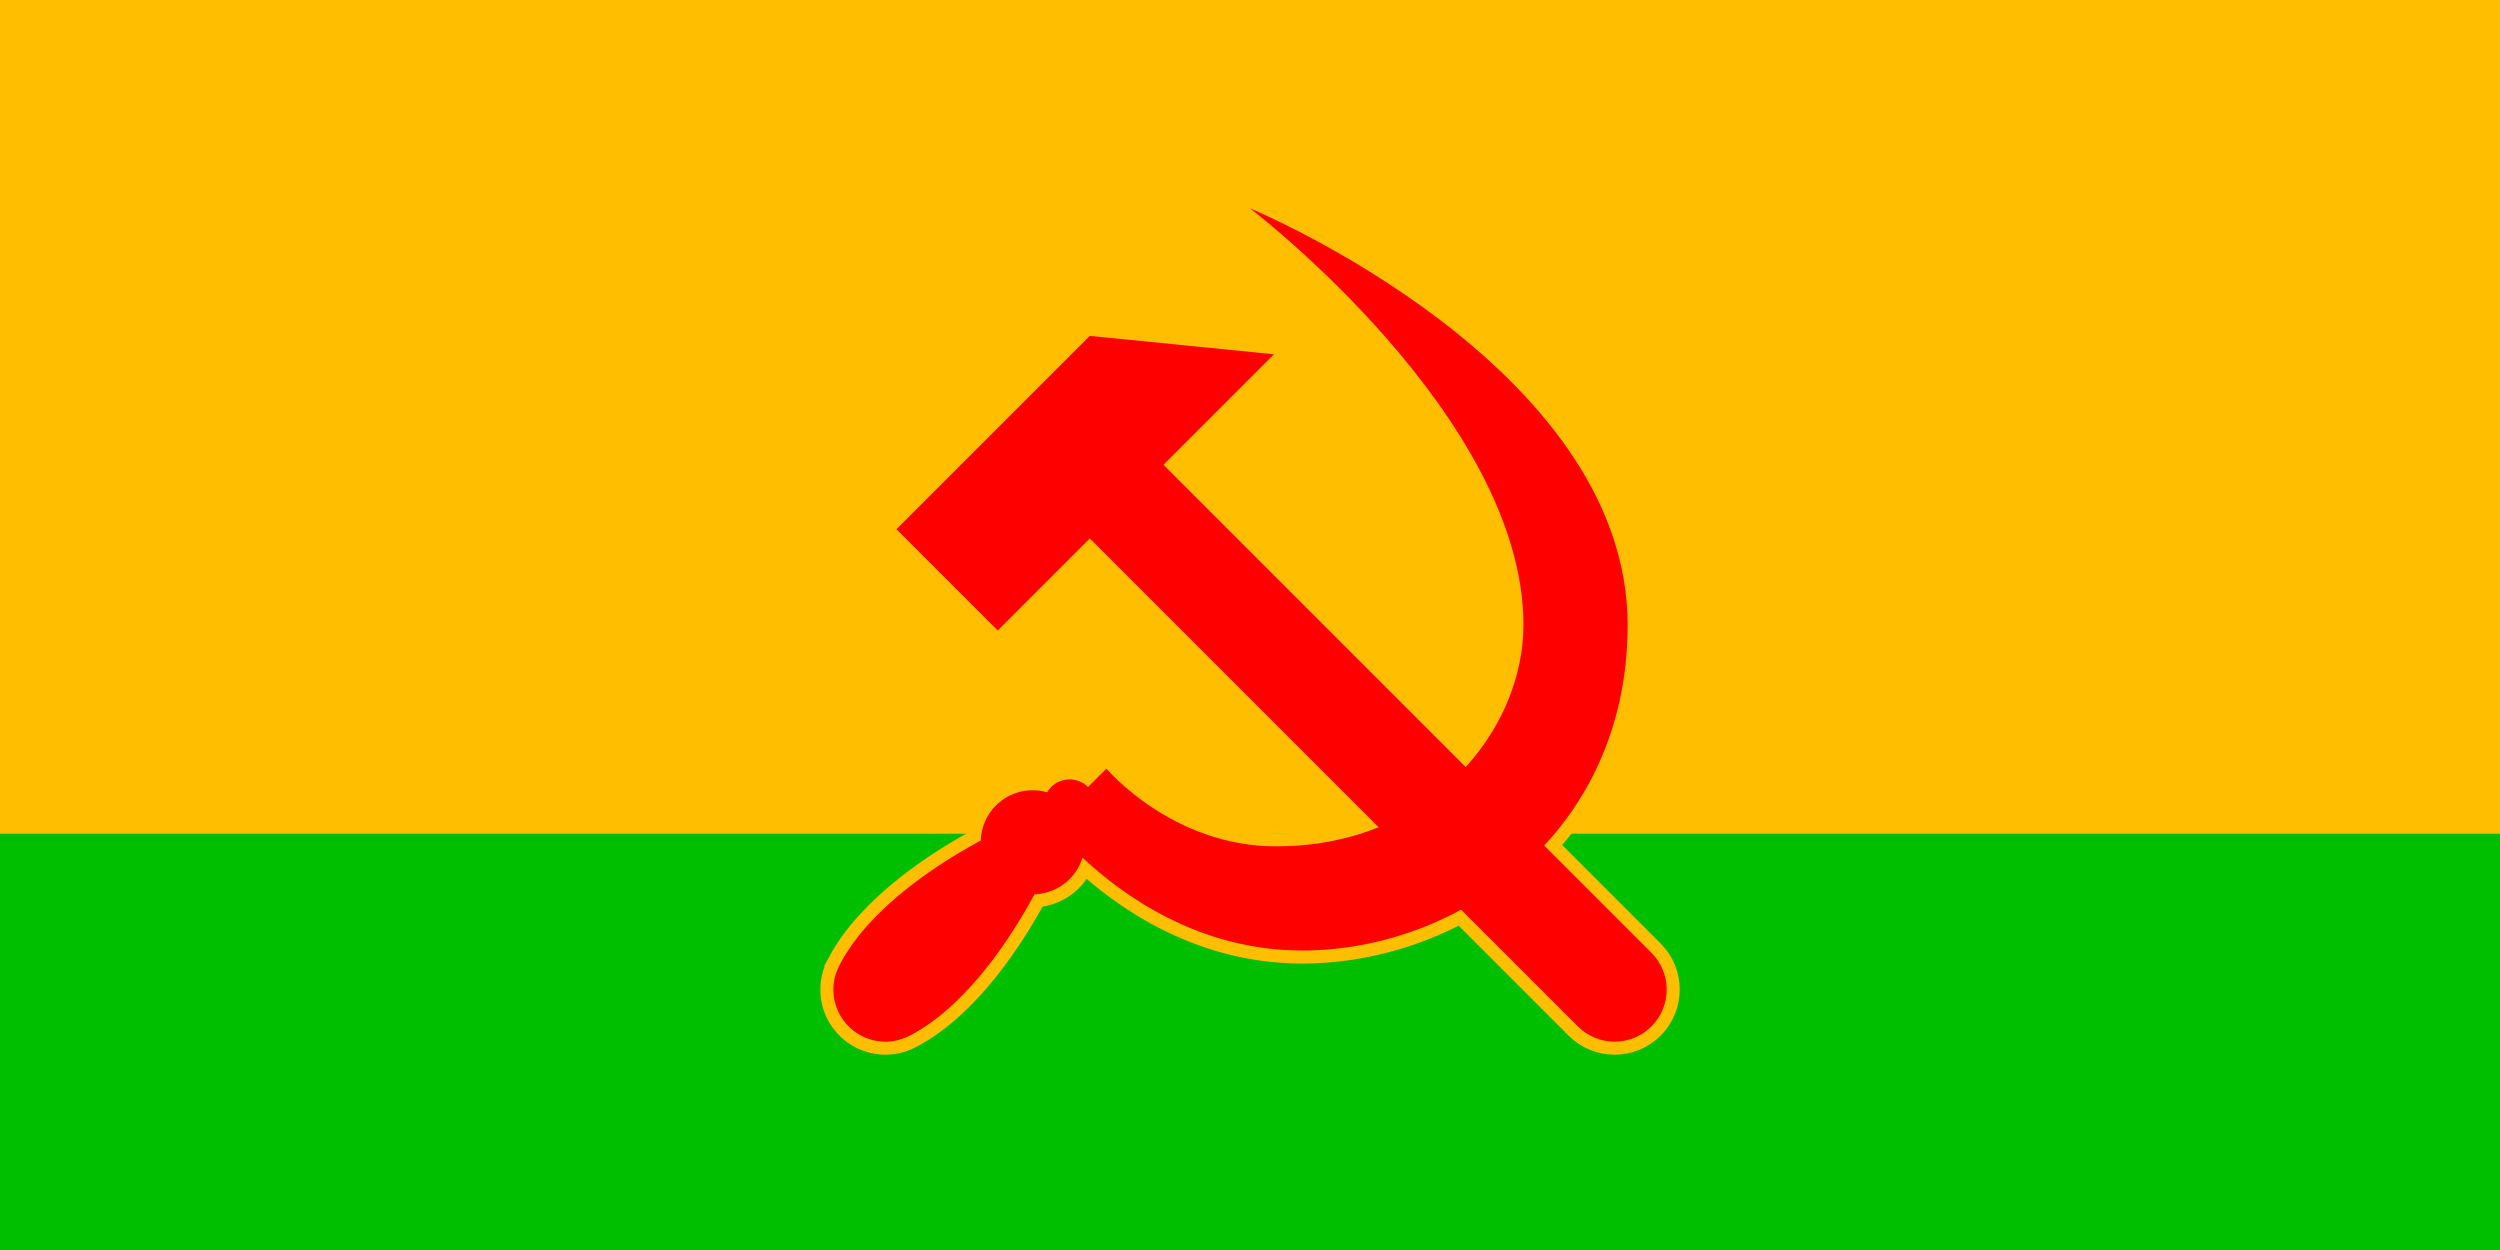
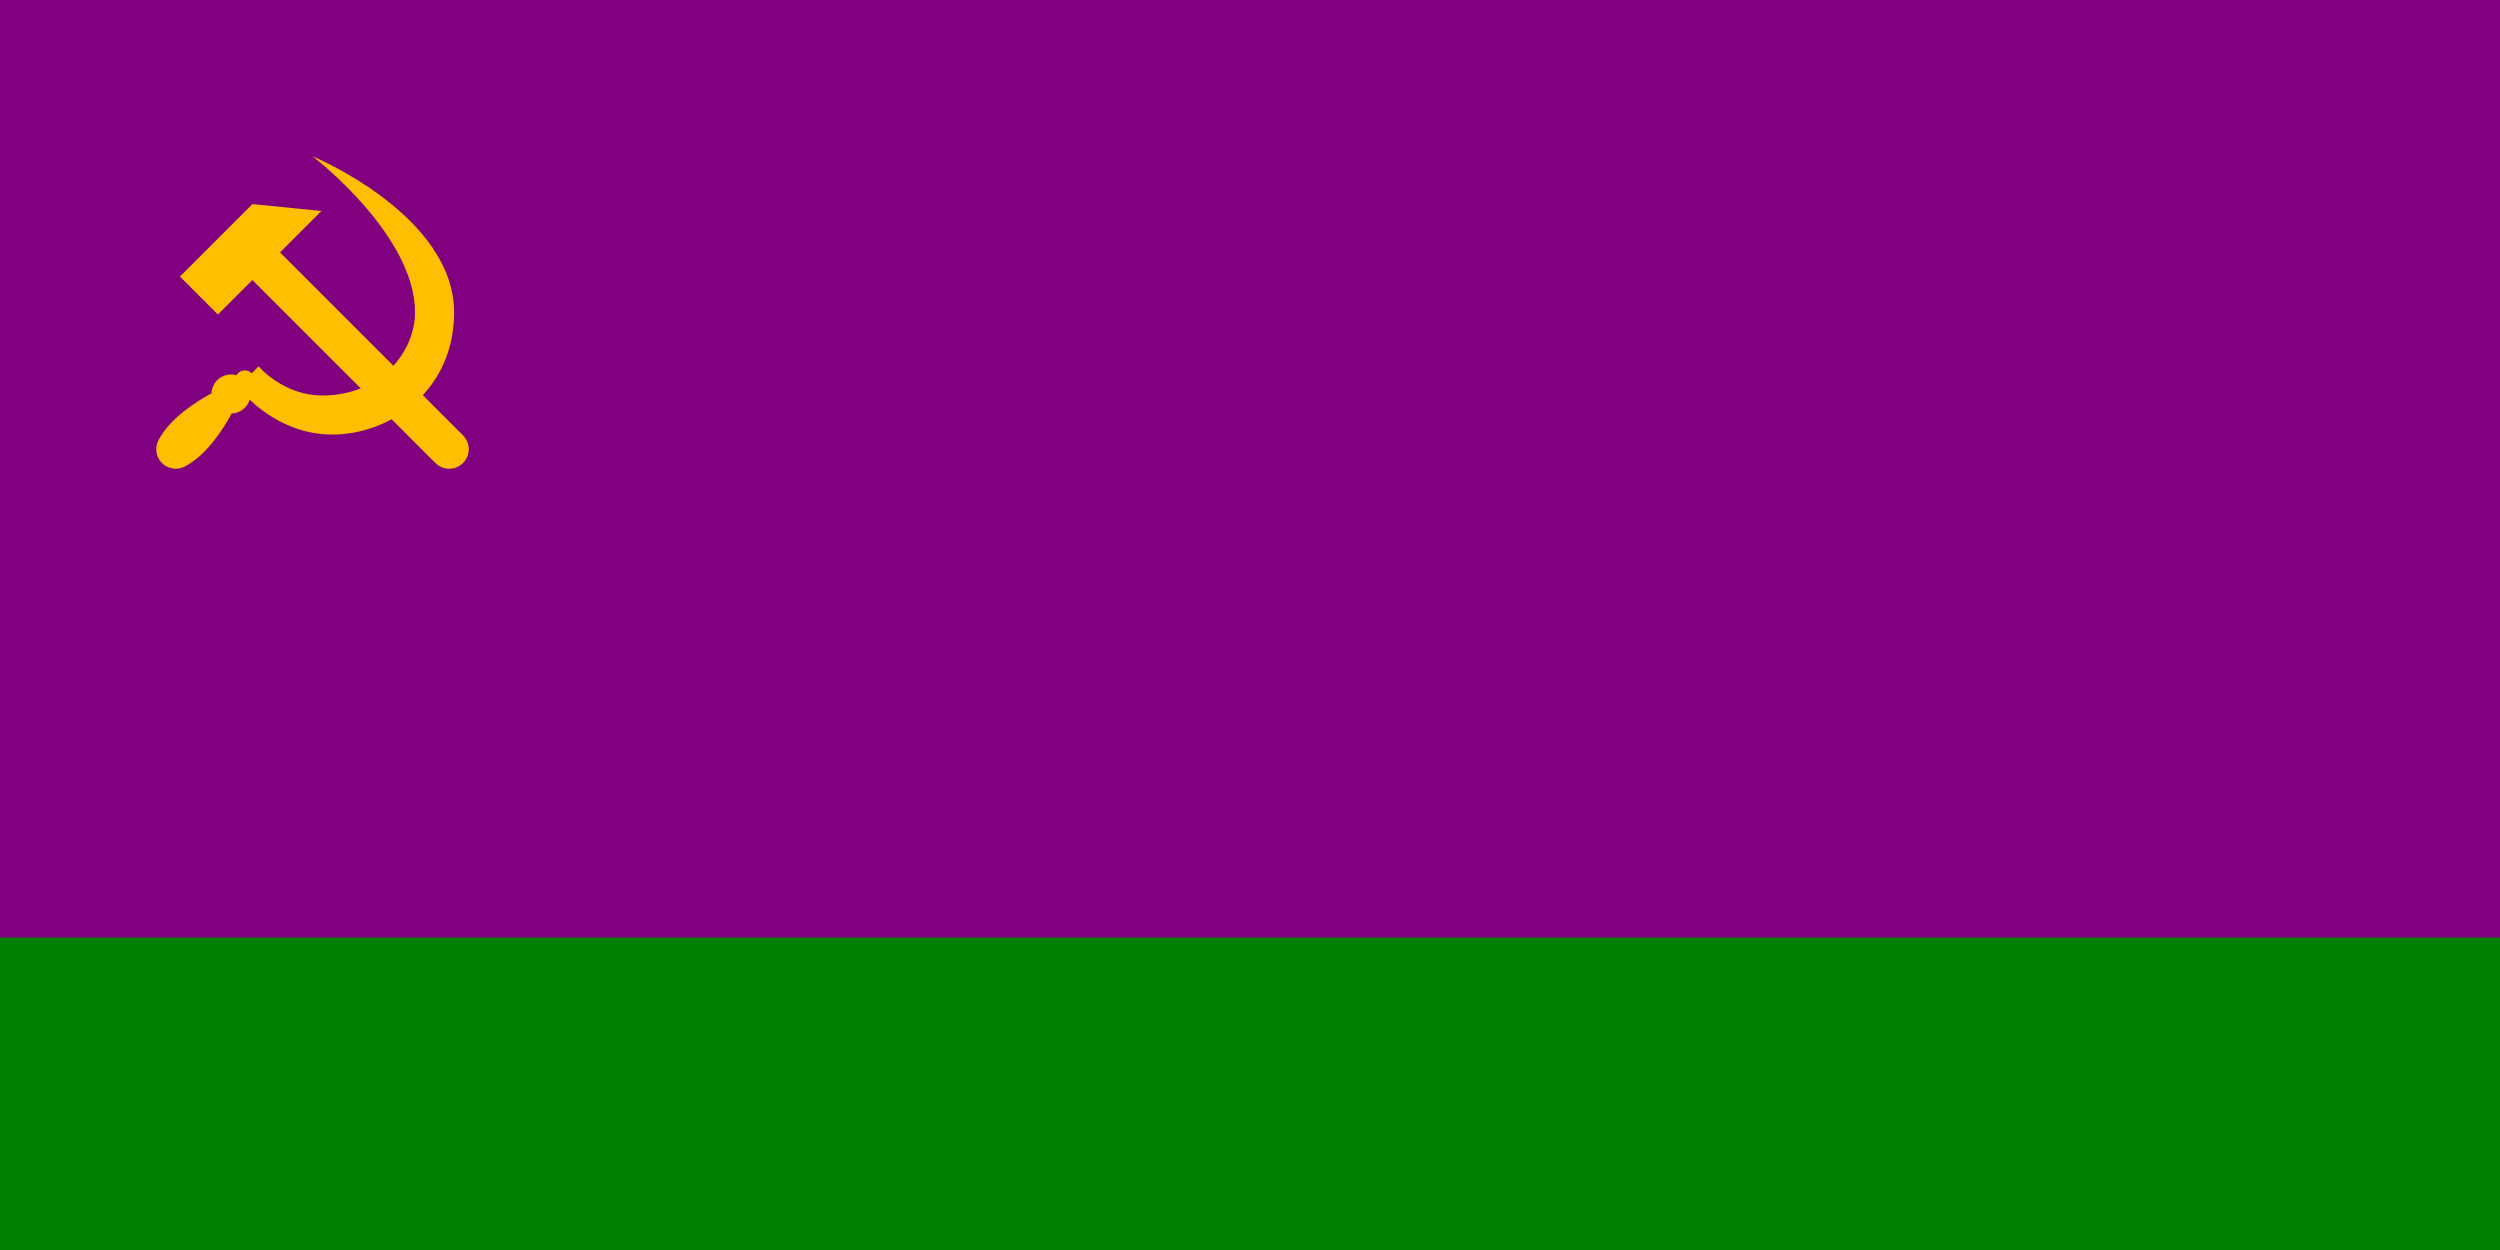
- <svg xmlns="http://www.w3.org/2000/svg" width="768" height="384" viewBox="0 0 768 384" version="1.1" id="svg8">
+ <svg xmlns="http://www.w3.org/2000/svg" width="1024" height="512" viewBox="0 0 1024 512" version="1.1" id="svg8">
  <defs id="defs2">
    <mask id="mask941" maskUnits="userSpaceOnUse">
      <rect transform="rotate(-45)" y="780" x="-240" height="48" width="48" id="rect943" style="opacity:1;fill:#ffffff;fill-opacity:1;stroke:none;stroke-width:1.177;stroke-linecap:round;stroke-linejoin:round;stroke-miterlimit:4;stroke-dasharray:4.707, 4.707;stroke-dashoffset:0;stroke-opacity:1;paint-order:markers fill stroke" />
    </mask>
    <mask id="mask945" maskUnits="userSpaceOnUse">
      <rect transform="rotate(-45)" style="opacity:1;fill:#ffffff;fill-opacity:1;stroke:none;stroke-width:1.177;stroke-linecap:round;stroke-linejoin:round;stroke-miterlimit:4;stroke-dasharray:4.707, 4.707;stroke-dashoffset:0;stroke-opacity:1;paint-order:markers fill stroke" id="rect947" width="48" height="48" x="-704" y="780" />
    </mask>
    <mask id="mask2036" maskUnits="userSpaceOnUse">
      <path id="path2038" d="M 144.25,777.817 53.74,687.308 202.359,663.77 Z" style="fill:#ffffff;fill-opacity:1;stroke:none;stroke-width:1px;stroke-linecap:butt;stroke-linejoin:miter;stroke-opacity:1" />
    </mask>
  </defs>
-   <g id="layer1" transform="translate(0,-972)">
-     <rect style="opacity:1;fill:#00bf00;fill-opacity:1;stroke:none;stroke-width:156.767;stroke-linecap:butt;stroke-linejoin:miter;stroke-miterlimit:4;stroke-dasharray:none;stroke-dashoffset:0;stroke-opacity:1;paint-order:stroke fill markers" id="rect1417" width="768" height="128" x="0" y="1228" />
-     <rect style="opacity:1;fill:#ffbf00;fill-opacity:1;stroke:none;stroke-width:221.703;stroke-linecap:butt;stroke-linejoin:miter;stroke-miterlimit:4;stroke-dasharray:none;stroke-dashoffset:0;stroke-opacity:1;paint-order:stroke fill markers" id="rect1421" width="768" height="256" x="0" y="972" />
-     <g style="fill:none;fill-opacity:1;stroke:#ffbf00;stroke-opacity:1;stroke-width:16;stroke-miterlimit:8;stroke-dasharray:none;stroke-linecap:butt;stroke-linejoin:miter" id="g1508" transform="matrix(0.4999999,0,0,0.4999999,256.0059,614.0001)">
-       <g style="fill:none;fill-opacity:1;stroke:#ffbf00;stroke-opacity:1;stroke-width:16;stroke-miterlimit:8;stroke-dasharray:none;stroke-linecap:butt;stroke-linejoin:miter" id="g1506">
+   <g id="layer1" transform="translate(0,-844)">
+     <rect style="opacity:1;fill:#00bf00;fill-opacity:1;stroke:none;stroke-width:156.767;stroke-linecap:butt;stroke-linejoin:miter;stroke-miterlimit:4;stroke-dasharray:none;stroke-dashoffset:0;stroke-opacity:1;paint-order:stroke fill markers" id="rect1417" width="768" height="128" x="0" y="1676" />
+     <rect style="opacity:1;fill:#ffbf00;fill-opacity:1;stroke:none;stroke-width:221.703;stroke-linecap:butt;stroke-linejoin:miter;stroke-miterlimit:4;stroke-dasharray:none;stroke-dashoffset:0;stroke-opacity:1;paint-order:stroke fill markers" id="rect1421" width="768" height="256" x="0" y="1420" />
+     <g style="fill:none;fill-opacity:1;stroke:#ffbf00;stroke-width:16;stroke-linecap:butt;stroke-linejoin:miter;stroke-miterlimit:8;stroke-dasharray:none;stroke-opacity:1" id="g1508" transform="matrix(0.4999999,0,0,0.4999999,256.0059,1062)">
+       <g style="fill:none;fill-opacity:1;stroke:#ffbf00;stroke-width:16;stroke-linecap:butt;stroke-linejoin:miter;stroke-miterlimit:8;stroke-dasharray:none;stroke-opacity:1" id="g1506">
        <path id="path1502" transform="translate(0,588)" d="m 157.559,334.363 -16.971,16.971 -45.254,45.254 -56.568,56.57 62.225,62.225 56.568,-56.568 299.814,299.812 a 32,32 0 0 0 45.254,0 32,32 0 0 0 0,-45.254 l -299.812,-299.814 16.971,-16.971 50.912,-50.91 z" style="opacity:1;fill:none;fill-opacity:1;stroke:#ffbf00;stroke-width:16;stroke-linecap:butt;stroke-linejoin:miter;stroke-miterlimit:8;stroke-dasharray:none;stroke-dashoffset:0;stroke-opacity:1;paint-order:markers fill stroke" />
        <path id="path1504" transform="translate(0,588)" d="m 256,256 c 0,0 168,128 168,256 10e-6,64 -56,136 -152,136 -64,0 -104.236,-47.764 -104.236,-47.764 l -11.312,11.312 a 16,16 0 0 0 -22.627,0 16,16 0 0 0 -2.479,3.223 32,32 0 0 0 -31.463,8.092 32,32 0 0 0 -9.33,21.545 C 65.122,658.161 22.991,684.983 4.287,720 l 0.029,0.029 A 32,32 0 0 0 4.287,752 32,32 0 0 0 48,763.713 c 35.024,-18.708 61.852,-60.852 75.602,-86.281 a 32,32 0 0 0 21.535,-9.314 32,32 0 0 0 7.932,-13.201 C 177.584,677.97 224.51,712 288,712 384,712 488,640 488,512 488,352 256,256 256,256 Z" style="opacity:1;fill:none;fill-opacity:1;stroke:#ffbf00;stroke-width:16;stroke-linecap:butt;stroke-linejoin:miter;stroke-miterlimit:8;stroke-dasharray:none;stroke-dashoffset:0;stroke-opacity:1;paint-order:markers fill stroke" />
      </g>
    </g>
-     <g transform="matrix(0.4999999,0,0,0.4999999,256.0059,614.0001)" id="layer1-3" style="fill:#ff0000;fill-opacity:1">
+     <g transform="matrix(0.4999999,0,0,0.4999999,256.0059,1062)" id="layer1-3" style="fill:#ff0000;fill-opacity:1">
      <g id="g2098" style="fill:#ff0000;fill-opacity:1">
        <path style="opacity:1;fill:#ff0000;fill-opacity:1;stroke:none;stroke-width:17.784;stroke-linecap:round;stroke-linejoin:round;stroke-miterlimit:4;stroke-dasharray:none;stroke-dashoffset:0;stroke-opacity:1;paint-order:markers fill stroke" d="m 157.559,334.363 -16.971,16.971 -45.254,45.254 -56.568,56.57 62.225,62.225 56.568,-56.568 299.814,299.812 a 32,32 0 0 0 45.254,0 32,32 0 0 0 0,-45.254 l -299.812,-299.814 16.971,-16.971 50.912,-50.91 z" transform="translate(0,588)" id="path1492" />
        <path style="opacity:1;fill:#ff0000;fill-opacity:1;stroke:none;stroke-width:0.865;stroke-linecap:round;stroke-linejoin:round;stroke-miterlimit:4;stroke-dasharray:none;stroke-dashoffset:0;stroke-opacity:1;paint-order:markers fill stroke" d="m 256,256 c 0,0 168,128 168,256 10e-6,64 -56,136 -152,136 -64,0 -104.236,-47.764 -104.236,-47.764 l -11.312,11.312 a 16,16 0 0 0 -22.627,0 16,16 0 0 0 -2.479,3.223 32,32 0 0 0 -31.463,8.092 32,32 0 0 0 -9.33,21.545 C 65.122,658.161 22.991,684.983 4.287,720 l 0.029,0.029 A 32,32 0 0 0 4.287,752 32,32 0 0 0 48,763.713 c 35.024,-18.708 61.852,-60.852 75.602,-86.281 a 32,32 0 0 0 21.535,-9.314 32,32 0 0 0 7.932,-13.201 C 177.584,677.97 224.51,712 288,712 384,712 488,640 488,512 488,352 256,256 256,256 Z" transform="translate(0,588)" id="path1514" />
      </g>
    </g>
+     <rect y="844" x="0" height="512" width="1024" id="rect829" style="opacity:1;fill:#800080;fill-opacity:1;stroke:none;stroke-width:362.039;stroke-linecap:butt;stroke-linejoin:miter;stroke-miterlimit:4;stroke-dasharray:none;stroke-dashoffset:0;stroke-opacity:1;paint-order:stroke fill markers" />
+     <g style="fill:#ffbf00;fill-opacity:1" id="g837" transform="matrix(0.25,0,0,0.25,64.00025,697)">
+       <g style="fill:#ffbf00;fill-opacity:1" id="g835">
+         <path id="path831" transform="translate(0,588)" d="m 157.559,334.363 -16.971,16.971 -45.254,45.254 -56.568,56.57 62.225,62.225 56.568,-56.568 299.814,299.812 a 32,32 0 0 0 45.254,0 32,32 0 0 0 0,-45.254 l -299.812,-299.814 16.971,-16.971 50.912,-50.91 z" style="opacity:1;fill:#ffbf00;fill-opacity:1;stroke:none;stroke-width:17.784;stroke-linecap:round;stroke-linejoin:round;stroke-miterlimit:4;stroke-dasharray:none;stroke-dashoffset:0;stroke-opacity:1;paint-order:markers fill stroke" />
+         <path id="path833" d="m 256,256 c 0,0 168,128 168,256 10e-6,64 -56,136 -152,136 -64,0 -104.236,-47.764 -104.236,-47.764 l -11.312,11.312 a 16,16 0 0 0 -22.627,0 16,16 0 0 0 -2.479,3.223 32,32 0 0 0 -31.463,8.092 32,32 0 0 0 -9.33,21.545 C 65.122,658.161 22.991,684.983 4.287,720 l 0.029,0.029 A 32,32 0 0 0 4.287,752 32,32 0 0 0 48,763.713 c 35.024,-18.708 61.852,-60.852 75.602,-86.281 a 32,32 0 0 0 21.535,-9.314 32,32 0 0 0 7.932,-13.201 C 177.584,677.97 224.51,712 288,712 384,712 488,640 488,512 488,352 256,256 256,256 Z" style="opacity:1;fill:#ffbf00;fill-opacity:1;stroke:none;stroke-width:0.865;stroke-linecap:round;stroke-linejoin:round;stroke-miterlimit:4;stroke-dasharray:none;stroke-dashoffset:0;stroke-opacity:1;paint-order:markers fill stroke" transform="translate(0,588)" />
+       </g>
+     </g>
+     <path style="opacity:1;fill:#ffbf00;fill-opacity:1;stroke:none;stroke-width:181.019;stroke-linecap:butt;stroke-linejoin:miter;stroke-miterlimit:4;stroke-dasharray:none;stroke-dashoffset:0;stroke-opacity:1;paint-order:stroke fill markers" d="m 1120,1100 v 128 h 1024 v -128 z m 32,8 16,8 8,-8 8,8 16,-8 16,8 8,-8 8,8 16,-8 16,8 8,-8 8,8 16,-8 16,8 8,-8 8,8 16,-8 16,8 8,-8 8,8 16,-8 16,8 8,-8 8,8 16,-8 16,8 8,-8 8,8 16,-8 16,8 8,-8 8,8 16,-8 16,8 8,-8 8,8 16,-8 16,8 8,-8 8,8 16,-8 16,8 8,-8 8,8 16,-8 16,8 8,-8 8,8 16,-8 16,8 8,-8 8,8 16,-8 16,8 8,-8 8,8 16,-8 16,8 8,-8 8,8 16,-8 16,8 8,-8 8,8 16,-8 16,8 8,-8 8,8 16,-8 16,8 8,-8 8,8 16,-8 16,8 8,-8 8,8 16,-8 16,8 8,-8 8,8 16,-8 16,8 -16,8 -16,-8 -8,8 -8,-8 -16,8 -16,-8 -8,8 -8,-8 -16,8 -16,-8 -8,8 -8,-8 -16,8 -16,-8 -8,8 -8,-8 -16,8 -16,-8 -8,8 -8,-8 -16,8 -16,-8 -8,8 -8,-8 -16,8 -16,-8 -8,8 -8,-8 -16,8 -16,-8 -8,8 -8,-8 -16,8 -16,-8 -8,8 -8,-8 -16,8 -16,-8 -8,8 -8,-8 -16,8 -16,-8 -8,8 -8,-8 -16,8 -16,-8 -8,8 -8,-8 -16,8 -16,-8 -8,8 -8,-8 -16,8 -16,-8 -8,8 -8,-8 -16,8 -16,-8 -8,8 -8,-8 -16,8 -16,-8 -8,8 -8,-8 -16,8 -16,-8 -8,8 -8,-8 -16,8 -16,-8 -8,8 -8,-8 -16,8 -16,-8 -8,8 -8,-8 -16,8 -16,-8 -8,8 -8,-8 -16,8 -16,-8 z m 0,24 8,8 16,-8 16,8 8,-8 8,8 16,-8 16,8 8,-8 8,8 16,-8 16,8 8,-8 8,8 16,-8 16,8 8,-8 8,8 16,-8 16,8 8,-8 8,8 16,-8 16,8 8,-8 8,8 16,-8 16,8 8,-8 8,8 16,-8 16,8 8,-8 8,8 16,-8 16,8 8,-8 8,8 16,-8 16,8 8,-8 8,8 16,-8 16,8 8,-8 8,8 16,-8 16,8 8,-8 8,8 16,-8 16,8 8,-8 8,8 16,-8 16,8 8,-8 8,8 16,-8 16,8 8,-8 8,8 16,-8 16,8 8,-8 8,8 16,-8 16,8 8,-8 8,8 16,-8 16,8 8,-8 8,8 16,-8 16,8 8,-8 8,8 16,-8 16,8 8,-8 8,8 -8,8 -8,-8 -16,8 -16,-8 -8,8 -8,-8 -16,8 -16,-8 -8,8 -8,-8 -16,8 -16,-8 -8,8 -8,-8 -16,8 -16,-8 -8,8 -8,-8 -16,8 -16,-8 -8,8 -8,-8 -16,8 -16,-8 -8,8 -8,-8 -16,8 -16,-8 -8,8 -8,-8 -16,8 -16,-8 -8,8 -8,-8 -16,8 -16,-8 -8,8 -8,-8 -16,8 -16,-8 -8,8 -8,-8 -16,8 -16,-8 -8,8 -8,-8 -16,8 -16,-8 -8,8 -8,-8 -16,8 -16,-8 -8,8 -8,-8 -16,8 -16,-8 -8,8 -8,-8 -16,8 -16,-8 -8,8 -8,-8 -16,8 -16,-8 -8,8 -8,-8 -16,8 -16,-8 -8,8 -8,-8 -16,8 -16,-8 -8,8 -8,-8 -16,8 -16,-8 -8,8 -8,-8 -16,8 -16,-8 -8,8 -8,-8 z m 0,24 16,8 8,-8 8,8 16,-8 16,8 8,-8 8,8 16,-8 16,8 8,-8 8,8 16,-8 16,8 8,-8 8,8 16,-8 16,8 8,-8 8,8 16,-8 16,8 8,-8 8,8 16,-8 16,8 8,-8 8,8 16,-8 16,8 8,-8 8,8 16,-8 16,8 8,-8 8,8 16,-8 16,8 8,-8 8,8 16,-8 16,8 8,-8 8,8 16,-8 16,8 8,-8 8,8 16,-8 16,8 8,-8 8,8 16,-8 16,8 8,-8 8,8 16,-8 16,8 8,-8 8,8 16,-8 16,8 8,-8 8,8 16,-8 16,8 8,-8 8,8 16,-8 16,8 8,-8 8,8 16,-8 16,8 8,-8 8,8 16,-8 16,8 8,-8 8,8 16,-8 16,8 -16,8 -16,-8 -8,8 -8,-8 -16,8 -16,-8 -8,8 -8,-8 -16,8 -16,-8 -8,8 -8,-8 -16,8 -16,-8 -8,8 -8,-8 -16,8 -16,-8 -8,8 -8,-8 -16,8 -16,-8 -8,8 -8,-8 -16,8 -16,-8 -8,8 -8,-8 -16,8 -16,-8 -8,8 -8,-8 -16,8 -16,-8 -8,8 -8,-8 -16,8 -16,-8 -8,8 -8,-8 -16,8 -16,-8 -8,8 -8,-8 -16,8 -16,-8 -8,8 -8,-8 -16,8 -16,-8 -8,8 -8,-8 -16,8 -16,-8 -8,8 -8,-8 -16,8 -16,-8 -8,8 -8,-8 -16,8 -16,-8 -8,8 -8,-8 -16,8 -16,-8 -8,8 -8,-8 -16,8 -16,-8 -8,8 -8,-8 -16,8 -16,-8 -8,8 -8,-8 -16,8 -16,-8 -8,8 -8,-8 -16,8 -16,-8 z m 0,24 8,8 16,-8 16,8 8,-8 8,8 16,-8 16,8 8,-8 8,8 16,-8 16,8 8,-8 8,8 16,-8 16,8 8,-8 8,8 16,-8 16,8 8,-8 8,8 16,-8 16,8 8,-8 8,8 16,-8 16,8 8,-8 8,8 16,-8 16,8 8,-8 8,8 16,-8 16,8 8,-8 8,8 16,-8 16,8 8,-8 8,8 16,-8 16,8 8,-8 8,8 16,-8 16,8 8,-8 8,8 16,-8 16,8 8,-8 8,8 16,-8 16,8 8,-8 8,8 16,-8 16,8 8,-8 8,8 16,-8 16,8 8,-8 8,8 16,-8 16,8 8,-8 8,8 16,-8 16,8 8,-8 8,8 16,-8 16,8 8,-8 8,8 16,-8 16,8 8,-8 8,8 -8,8 -8,-8 -16,8 -16,-8 -8,8 -8,-8 -16,8 -16,-8 -8,8 -8,-8 -16,8 -16,-8 -8,8 -8,-8 -16,8 -16,-8 -8,8 -8,-8 -16,8 -16,-8 -8,8 -8,-8 -16,8 -16,-8 -8,8 -8,-8 -16,8 -16,-8 -8,8 -8,-8 -16,8 -16,-8 -8,8 -8,-8 -16,8 -16,-8 -8,8 -8,-8 -16,8 -16,-8 -8,8 -8,-8 -16,8 -16,-8 -8,8 -8,-8 -16,8 -16,-8 -8,8 -8,-8 -16,8 -16,-8 -8,8 -8,-8 -16,8 -16,-8 -8,8 -8,-8 -16,8 -16,-8 -8,8 -8,-8 -16,8 -16,-8 -8,8 -8,-8 -16,8 -16,-8 -8,8 -8,-8 -16,8 -16,-8 -8,8 -8,-8 -16,8 -16,-8 -8,8 -8,-8 -16,8 -16,-8 -8,8 -8,-8 z m 0,24 16,8 8,-8 8,8 16,-8 16,8 8,-8 8,8 16,-8 16,8 8,-8 8,8 16,-8 16,8 8,-8 8,8 16,-8 16,8 8,-8 8,8 16,-8 16,8 8,-8 8,8 16,-8 16,8 8,-8 8,8 16,-8 16,8 8,-8 8,8 16,-8 16,8 8,-8 8,8 16,-8 16,8 8,-8 8,8 16,-8 16,8 8,-8 8,8 16,-8 16,8 8,-8 8,8 16,-8 16,8 8,-8 8,8 16,-8 16,8 8,-8 8,8 16,-8 16,8 8,-8 8,8 16,-8 16,8 8,-8 8,8 16,-8 16,8 8,-8 8,8 16,-8 16,8 8,-8 8,8 16,-8 16,8 8,-8 8,8 16,-8 16,8 8,-8 8,8 16,-8 16,8 -16,8 -16,-8 -8,8 -8,-8 -16,8 -16,-8 -8,8 -8,-8 -16,8 -16,-8 -8,8 -8,-8 -16,8 -16,-8 -8,8 -8,-8 -16,8 -16,-8 -8,8 -8,-8 -16,8 -16,-8 -8,8 -8,-8 -16,8 -16,-8 -8,8 -8,-8 -16,8 -16,-8 -8,8 -8,-8 -16,8 -16,-8 -8,8 -8,-8 -16,8 -16,-8 -8,8 -8,-8 -16,8 -16,-8 -8,8 -8,-8 -16,8 -16,-8 -8,8 -8,-8 -16,8 -16,-8 -8,8 -8,-8 -16,8 -16,-8 -8,8 -8,-8 -16,8 -16,-8 -8,8 -8,-8 -16,8 -16,-8 -8,8 -8,-8 -16,8 -16,-8 -8,8 -8,-8 -16,8 -16,-8 -8,8 -8,-8 -16,8 -16,-8 -8,8 -8,-8 -16,8 -16,-8 -8,8 -8,-8 -16,8 -16,-8 z" id="rect839" />
+     <rect style="opacity:1;fill:#008000;fill-opacity:1;stroke:none;stroke-width:2;stroke-linecap:round;stroke-linejoin:round;stroke-miterlimit:4;stroke-dasharray:none;stroke-dashoffset:0;stroke-opacity:1;paint-order:normal" id="rect1277" width="1024" height="128" x="0" y="1228" />
  </g>
</svg>
